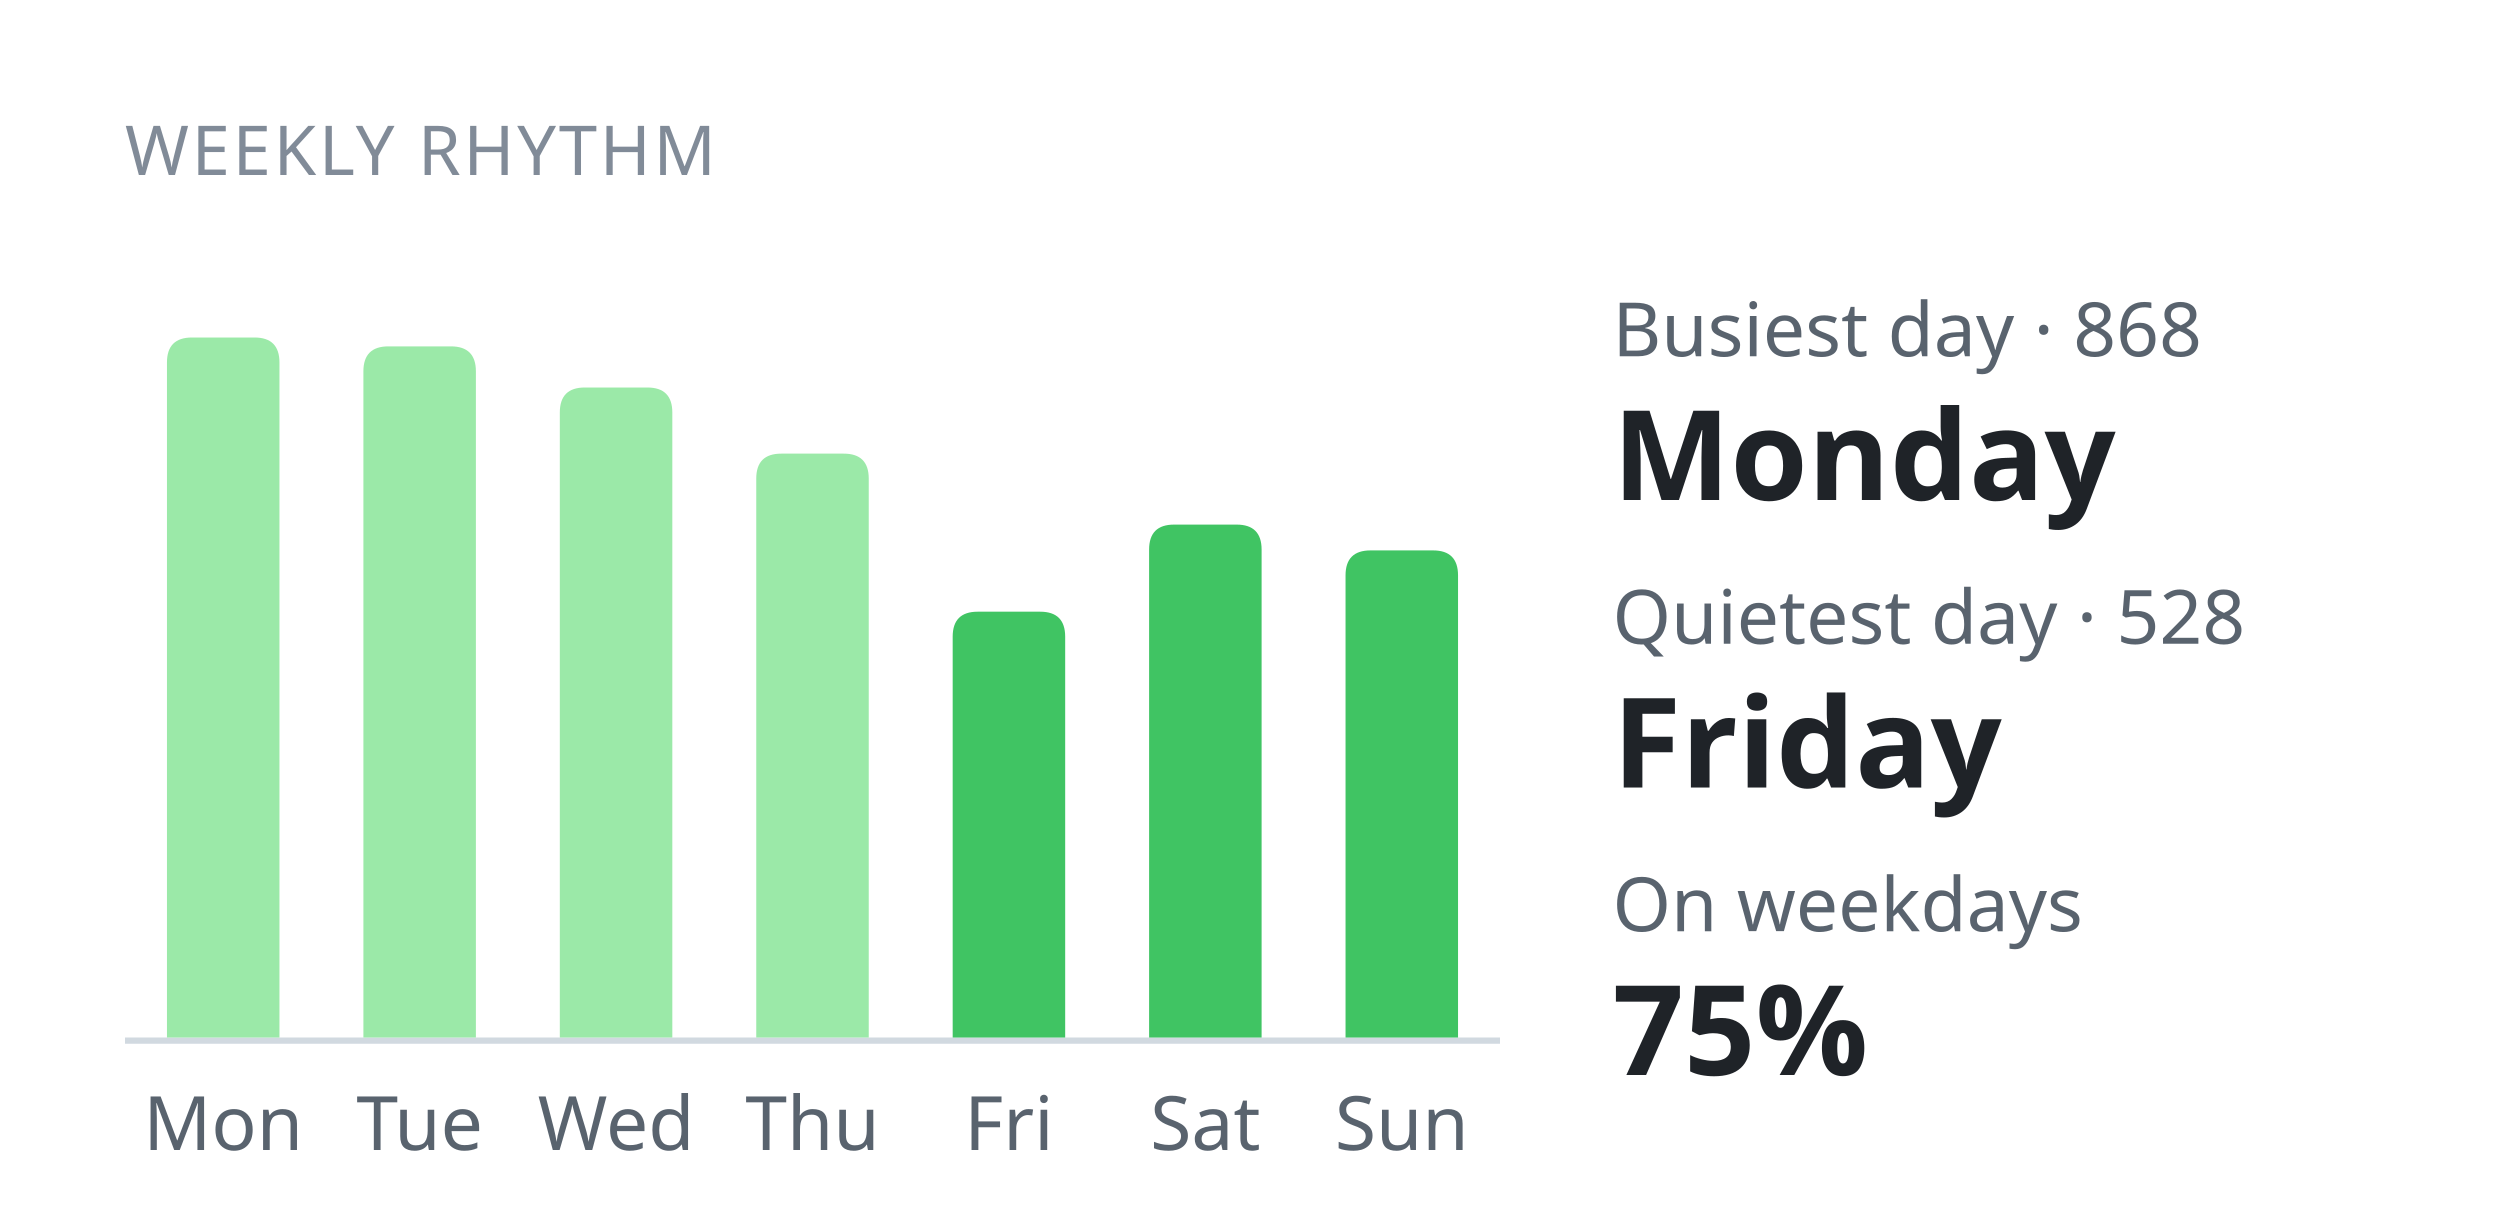
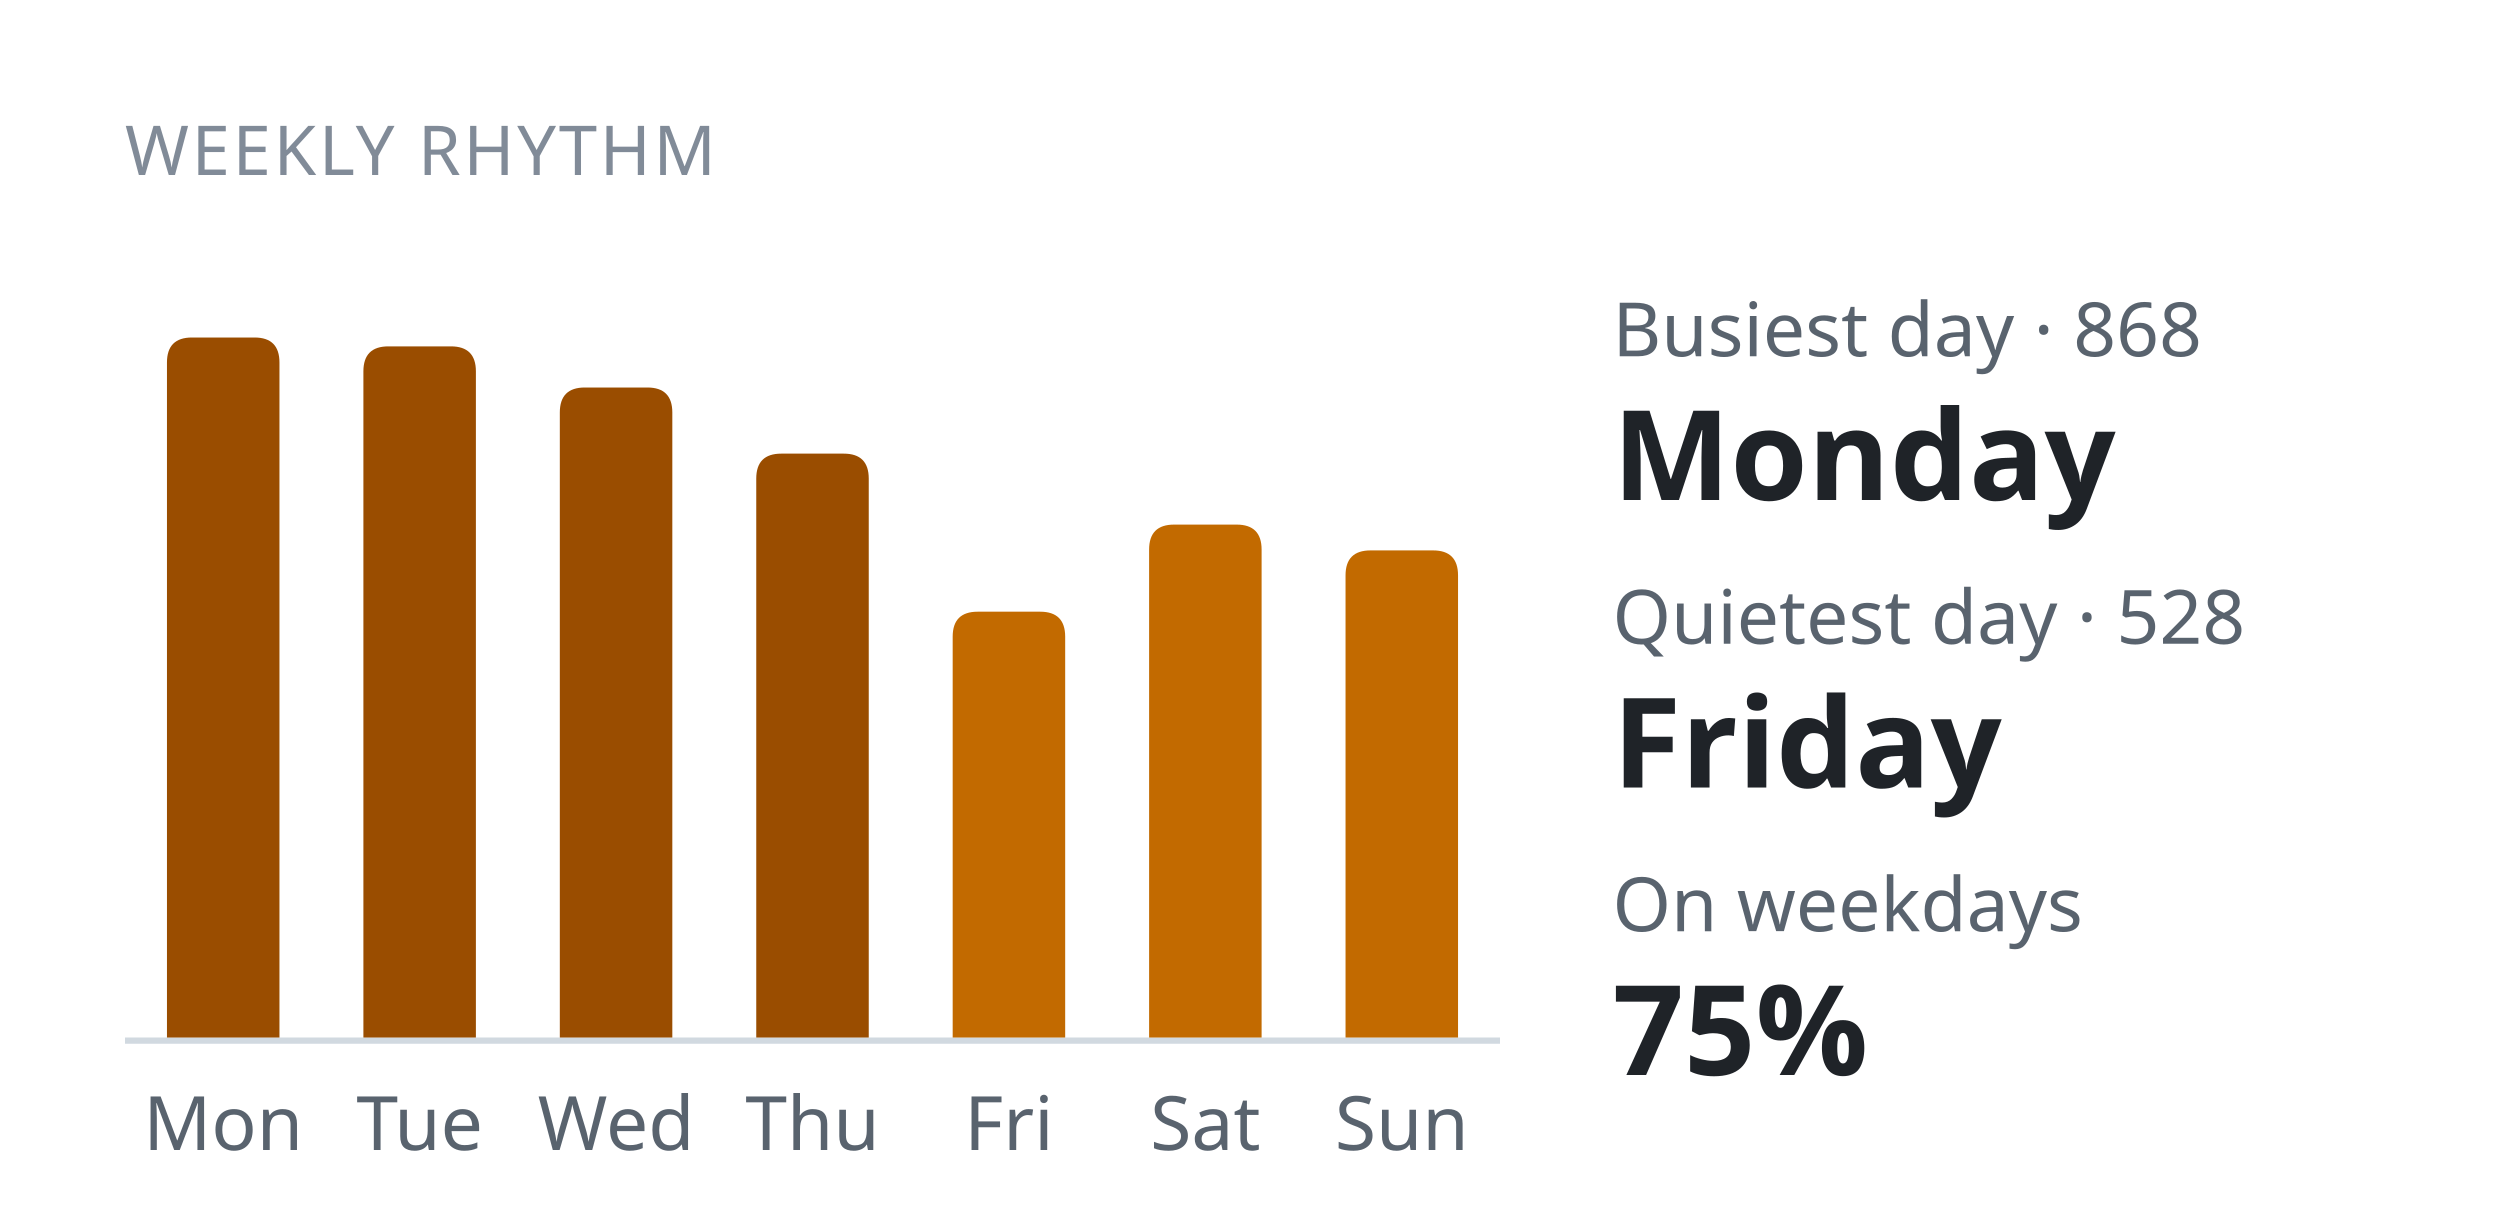
<svg xmlns="http://www.w3.org/2000/svg" width="400" height="195" viewBox="0 0 400 195" fill="none" role="img" aria-labelledby="title desc">
  <style>
  text { font-family: -apple-system, BlinkMacSystemFont, 'Segoe UI', 'Noto Sans', Helvetica, Arial, sans-serif; fill: #1f2328; }
  .label { font-size: 14px; }
  .value { font-size: 14px; font-weight: 600; font-variant-numeric: tabular-nums; }
  .small { font-size: 12px; }
  .col { font-size: 11px; fill: #818b98; letter-spacing: 0.04em; }
  .secondary { fill: #59636e; }
  .muted { fill: #818b98; }
  .icon { fill: #59636e; }
  .fade { animation: fade 0.45s ease-out both; }
  .grow { transform-box: fill-box; transform-origin: left center; animation: grow 0.9s cubic-bezier(.2,.7,.2,1) 0.15s both; }
  .ring { animation: ring 1.2s cubic-bezier(.2,.7,.2,1) 0.2s both; }
  .pop { transform-box: fill-box; transform-origin: center; animation: pop 0.4s ease-out 0.5s both; }
  @keyframes fade { from { opacity: 0; transform: translateY(4px); } }
  @keyframes grow { from { transform: scaleX(0); } }
  @keyframes pop { from { opacity: 0; transform: scale(0.6); } }
  @media (prefers-reduced-motion: reduce) { * { animation: none !important; } }
  .rise { transform-box: fill-box; transform-origin: bottom; animation: rise 0.7s cubic-bezier(.2,.7,.2,1) both; }
  @keyframes rise { from { transform: scaleY(0); } }
</style>
  <rect x="0.5" y="0.5" width="399" height="194" rx="6" fill="none" stroke="none" />
  <text x="20" y="28" class="col">WEEKLY RHYTHM</text>
  <line x1="20" y1="166.5" x2="240" y2="166.5" stroke="#d1d9e0" />
-   <path class="rise" style="animation-delay: 200ms" d="M26.714 166V58Q26.714 54 30.714 54H40.714Q44.714 54 44.714 58V166Z" fill="#9be9a8" />
+   <path class="rise" style="animation-delay: 200ms" d="M26.714 166V58Q26.714 54 30.714 54H40.714Q44.714 54 44.714 58V166Z" fill="#9a4d00" />
  <text x="35.714" y="184" text-anchor="middle" class="small secondary">Mon</text>
-   <path class="rise" style="animation-delay: 260ms" d="M58.143 166V59.419Q58.143 55.419 62.143 55.419H72.143Q76.143 55.419 76.143 59.419V166Z" fill="#9be9a8" />
+   <path class="rise" style="animation-delay: 260ms" d="M58.143 166V59.419Q58.143 55.419 62.143 55.419H72.143Q76.143 55.419 76.143 59.419V166Z" fill="#9a4d00" />
  <text x="67.143" y="184" text-anchor="middle" class="small secondary">Tue</text>
-   <path class="rise" style="animation-delay: 320ms" d="M89.571 166V66Q89.571 62 93.571 62H103.571Q107.571 62 107.571 66V166Z" fill="#9be9a8" />
+   <path class="rise" style="animation-delay: 320ms" d="M89.571 166V66Q89.571 62 93.571 62H103.571Q107.571 62 107.571 66V166Z" fill="#9a4d00" />
  <text x="98.571" y="184" text-anchor="middle" class="small secondary">Wed</text>
-   <path class="rise" style="animation-delay: 380ms" d="M121 166V76.581Q121 72.581 125 72.581H135Q139 72.581 139 76.581V166Z" fill="#9be9a8" />
+   <path class="rise" style="animation-delay: 380ms" d="M121 166V76.581Q121 72.581 125 72.581H135Q139 72.581 139 76.581V166Z" fill="#9a4d00" />
  <text x="130" y="184" text-anchor="middle" class="small secondary">Thu</text>
-   <path class="rise" style="animation-delay: 440ms" d="M152.429 166V101.871Q152.429 97.871 156.429 97.871H166.429Q170.429 97.871 170.429 101.871V166Z" fill="#40c463" />
+   <path class="rise" style="animation-delay: 440ms" d="M152.429 166V101.871Q152.429 97.871 156.429 97.871H166.429Q170.429 97.871 170.429 101.871V166Z" fill="#c26a00" />
  <text x="161.429" y="184" text-anchor="middle" class="small secondary">Fri</text>
-   <path class="rise" style="animation-delay: 500ms" d="M183.857 166V87.935Q183.857 83.935 187.857 83.935H197.857Q201.857 83.935 201.857 87.935V166Z" fill="#40c463" />
+   <path class="rise" style="animation-delay: 500ms" d="M183.857 166V87.935Q183.857 83.935 187.857 83.935H197.857Q201.857 83.935 201.857 87.935V166Z" fill="#c26a00" />
  <text x="192.857" y="184" text-anchor="middle" class="small secondary">Sat</text>
-   <path class="rise" style="animation-delay: 560ms" d="M215.286 166V92.065Q215.286 88.065 219.286 88.065H229.286Q233.286 88.065 233.286 92.065V166Z" fill="#40c463" />
+   <path class="rise" style="animation-delay: 560ms" d="M215.286 166V92.065Q215.286 88.065 219.286 88.065H229.286Q233.286 88.065 233.286 92.065V166Z" fill="#c26a00" />
  <text x="224.286" y="184" text-anchor="middle" class="small secondary">Sun</text>
  <g transform="translate(258 46)">
    <g class="fade" style="animation-delay: 470ms">
      <text y="11" class="small secondary">Busiest day · 868</text>
      <text y="34" style="font-size: 20px; font-weight: 700;">Monday</text>
    </g>
  </g>
  <g transform="translate(258 92)">
    <g class="fade" style="animation-delay: 560ms">
      <text y="11" class="small secondary">Quietest day · 528</text>
      <text y="34" style="font-size: 20px; font-weight: 700;">Friday</text>
    </g>
  </g>
  <g transform="translate(258 138)">
    <g class="fade" style="animation-delay: 650ms">
      <text y="11" class="small secondary">On weekdays</text>
      <text y="34" style="font-size: 20px; font-weight: 700;">75%</text>
    </g>
  </g>
</svg>
